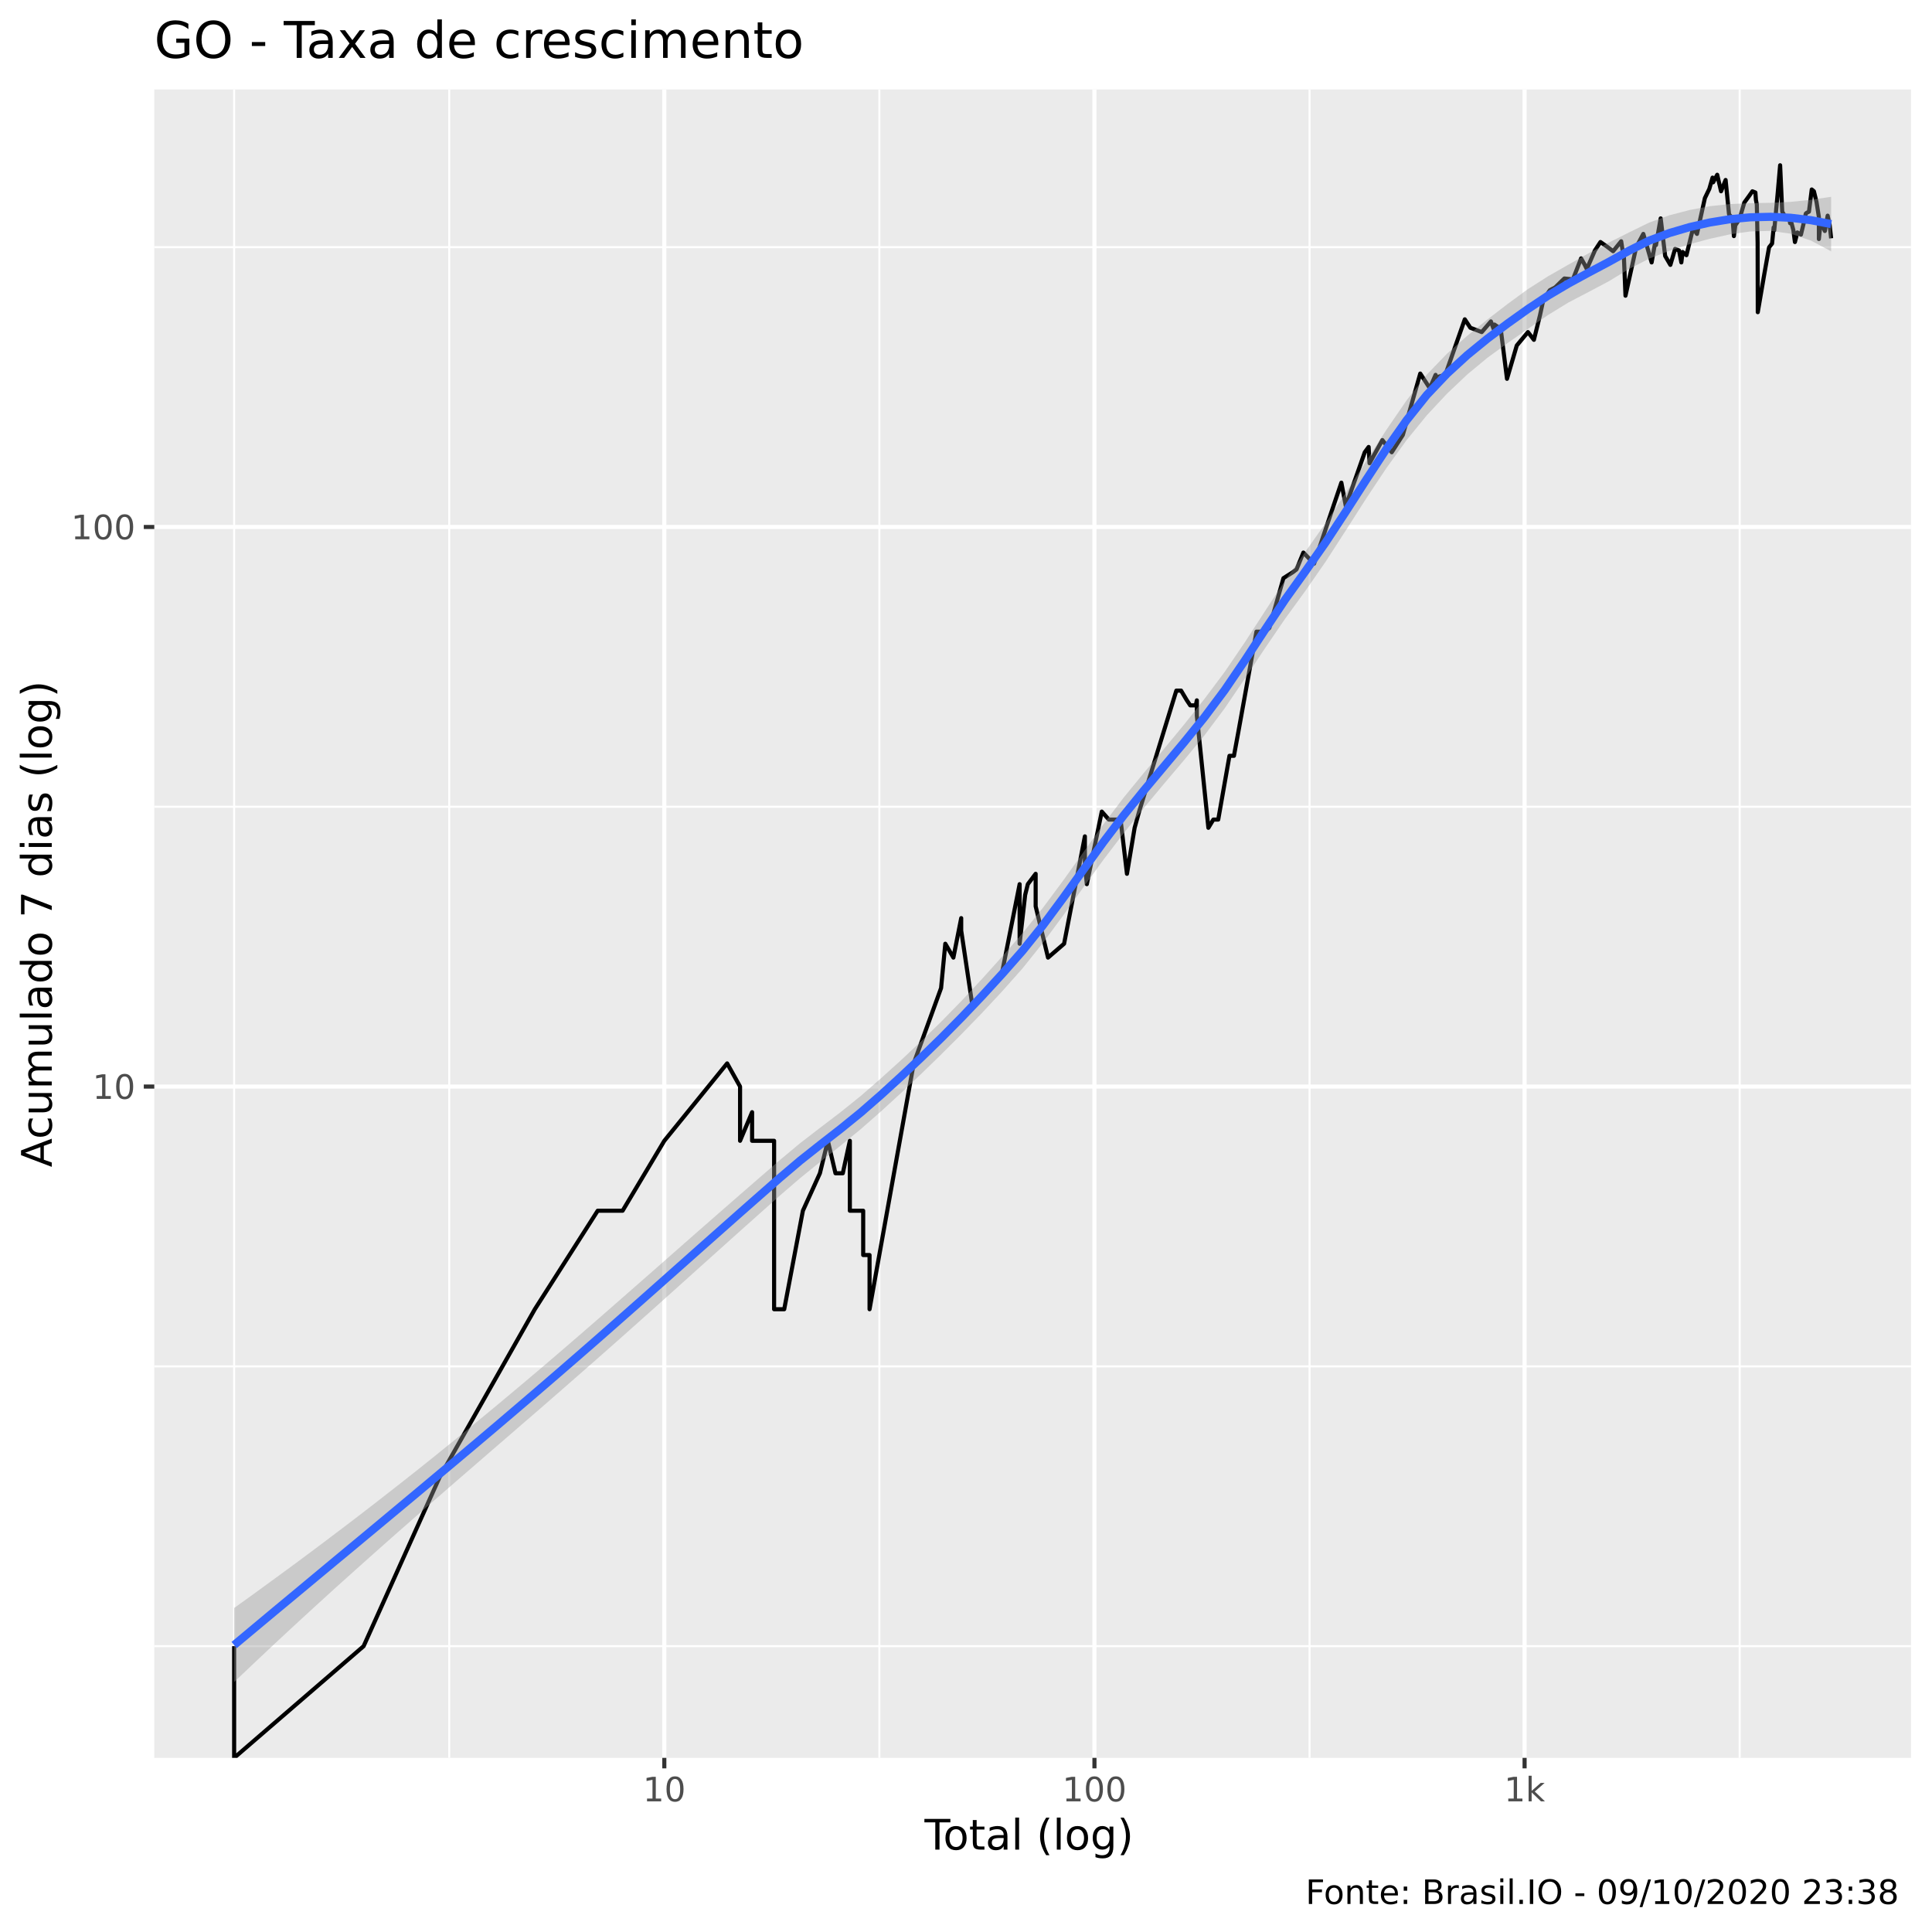
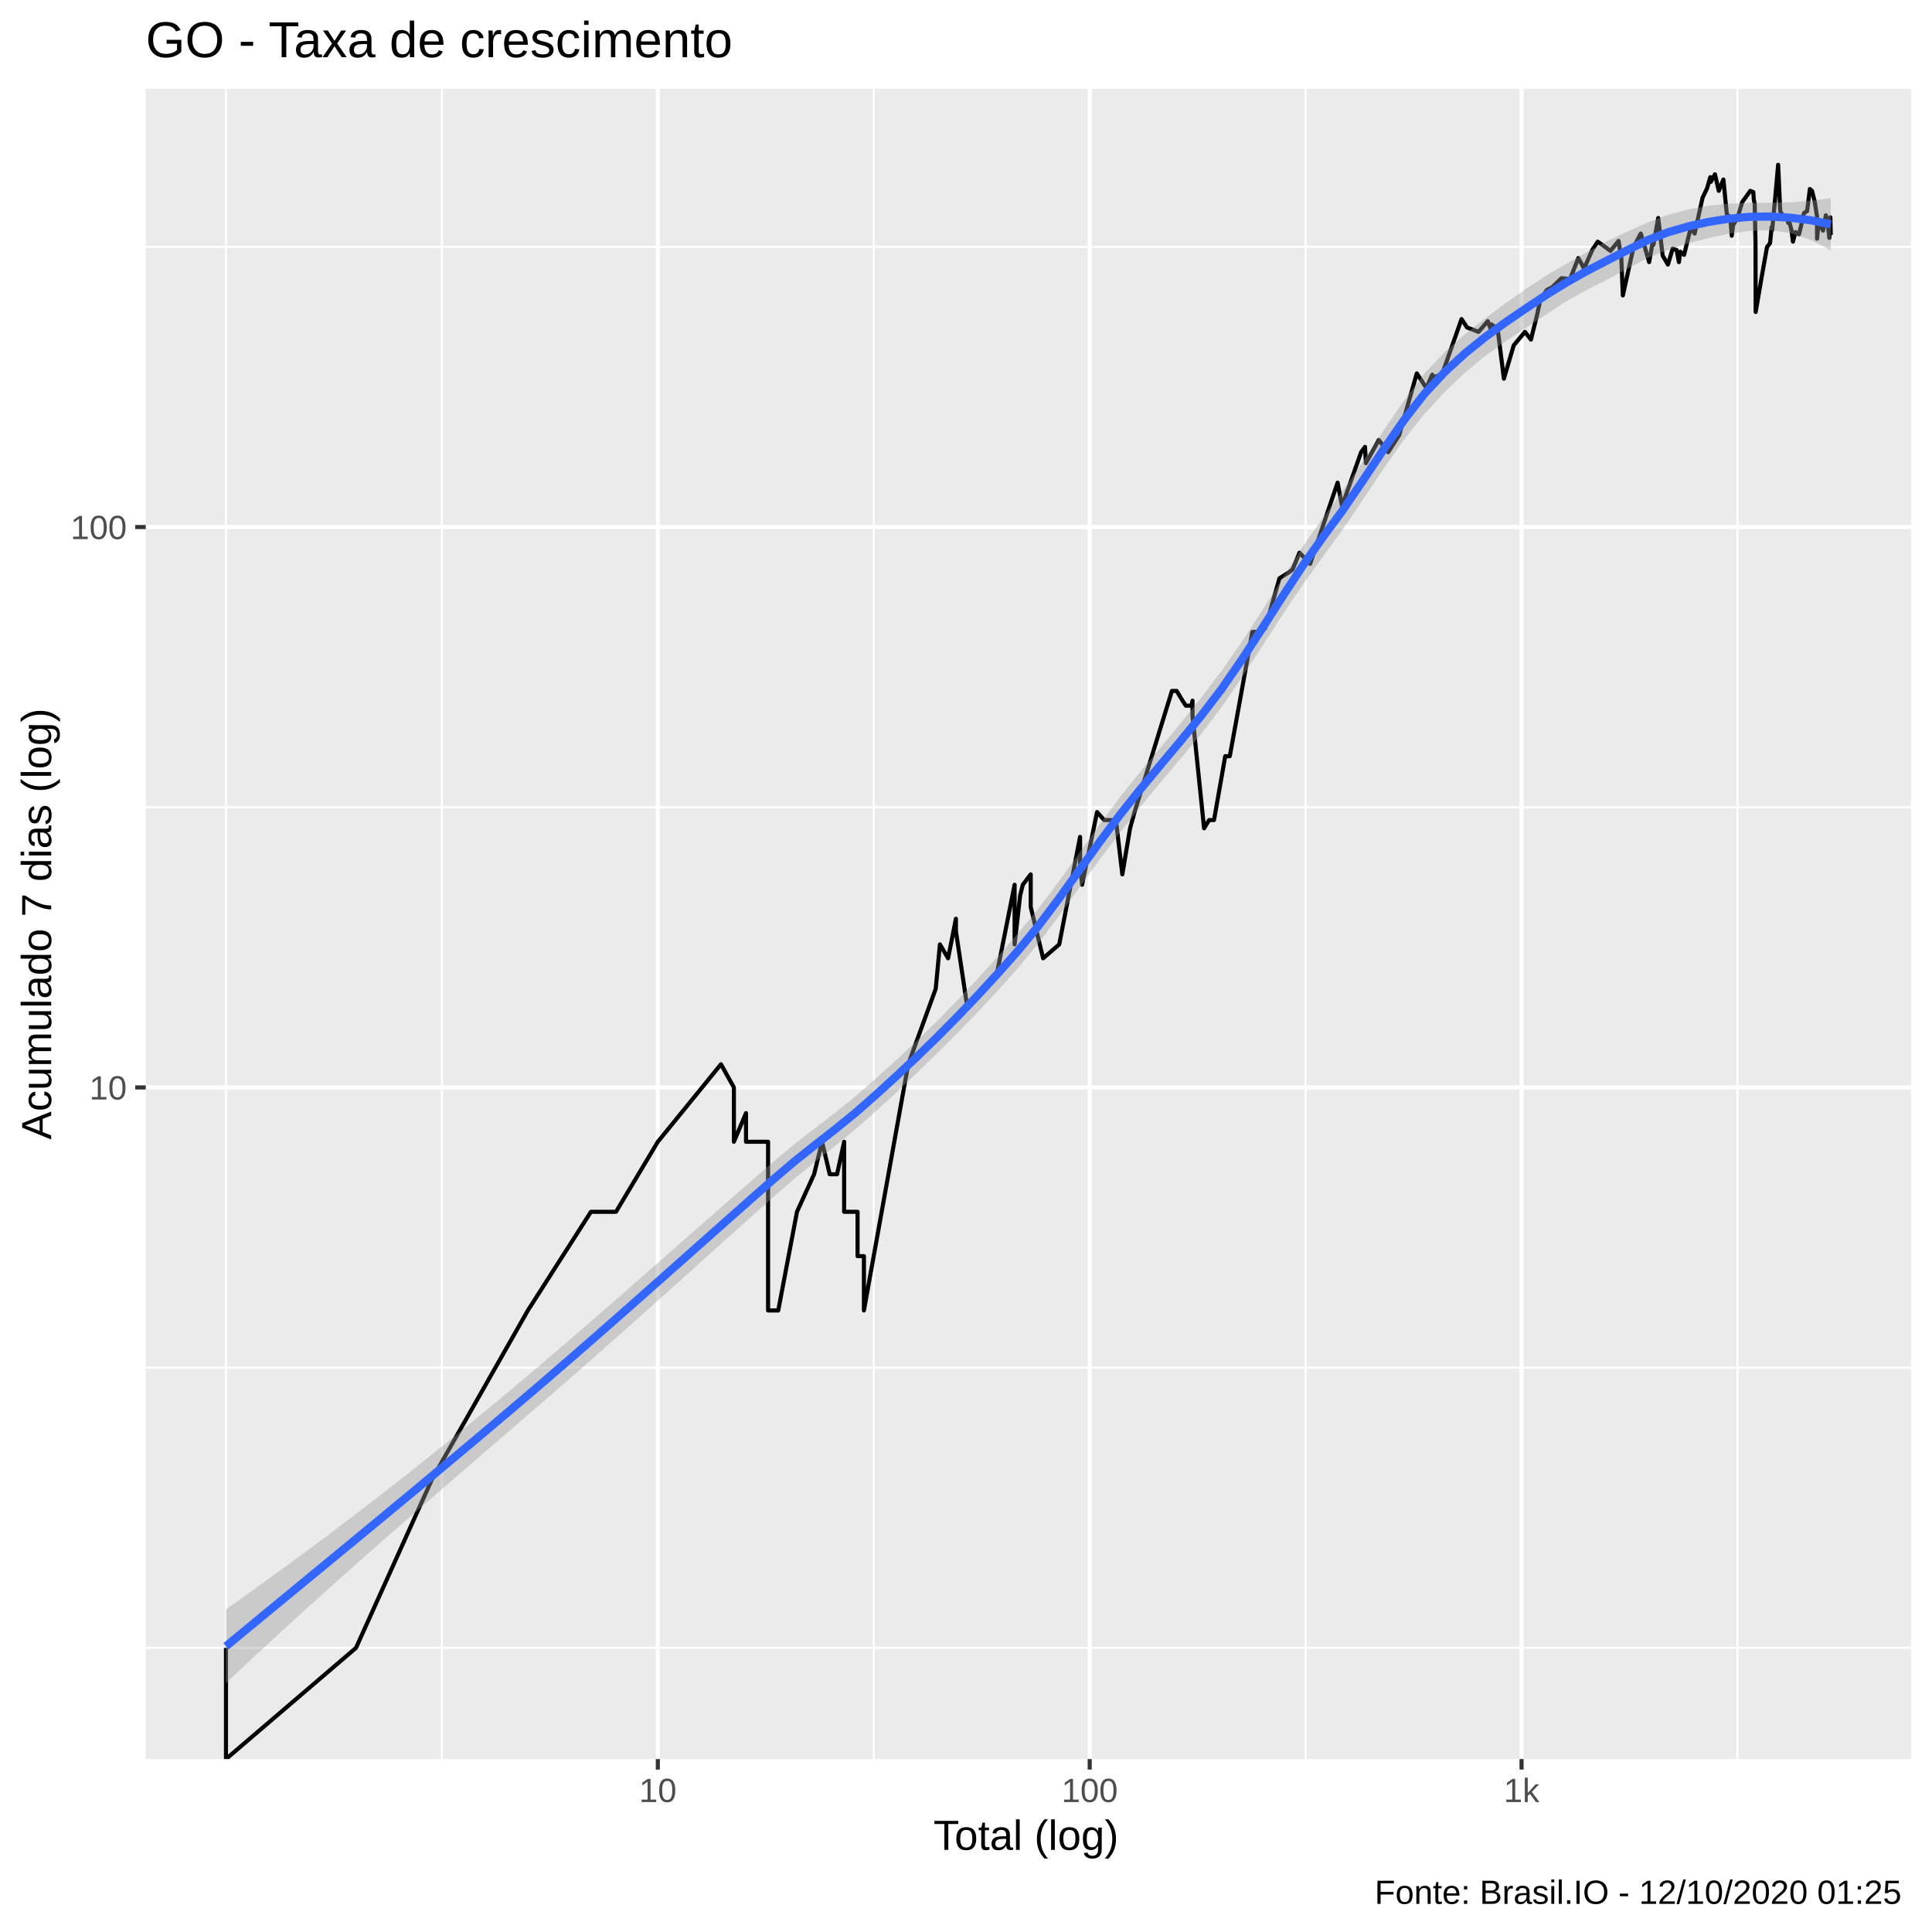
<svg xmlns="http://www.w3.org/2000/svg" viewBox="0 0 504.00 504.00">
  <defs>
    <style type="text/css">
    line, polyline, polygon, path, rect, circle {
      fill: none;
      stroke: #000000;
      stroke-linecap: round;
      stroke-linejoin: round;
      stroke-miterlimit: 10.00;
    }
  </style>
  </defs>
  <rect width="100%" height="100%" style="stroke: none; fill: #FFFFFF;" />
-   <rect x="0" y="0.00" width="504.00" height="504.00" style="stroke-width: 1.07; stroke: #FFFFFF; fill: #FFFFFF;" />
+   <rect x="-0" y="0.00" width="504.00" height="504.00" style="stroke-width: 1.07; stroke: #FFFFFF; fill: #FFFFFF;" />
  <defs>
-     <clipPath id="cpNDAuMjV8NDk4LjUyfDQ1OC41N3wyMy4zMw==">
-       <rect x="40.25" y="23.33" width="458.27" height="435.24" />
+     <clipPath id="cpMzguMDJ8NDk4LjUyfDQ1OC44OHwyMy4xOQ==">
+       <rect x="38.02" y="23.19" width="460.50" height="435.69" />
    </clipPath>
  </defs>
-   <rect x="40.25" y="23.33" width="458.27" height="435.24" style="stroke-width: 1.07; stroke: none; fill: #EBEBEB;" clip-path="url(#cpNDAuMjV8NDk4LjUyfDQ1OC41N3wyMy4zMw==)" />
-   <polyline points="40.25,429.43 498.52,429.43 " style="stroke-width: 0.53; stroke: #FFFFFF; stroke-linecap: butt;" clip-path="url(#cpNDAuMjV8NDk4LjUyfDQ1OC41N3wyMy4zMw==)" />
-   <polyline points="40.25,356.44 498.52,356.44 " style="stroke-width: 0.53; stroke: #FFFFFF; stroke-linecap: butt;" clip-path="url(#cpNDAuMjV8NDk4LjUyfDQ1OC41N3wyMy4zMw==)" />
-   <polyline points="40.25,210.46 498.52,210.46 " style="stroke-width: 0.53; stroke: #FFFFFF; stroke-linecap: butt;" clip-path="url(#cpNDAuMjV8NDk4LjUyfDQ1OC41N3wyMy4zMw==)" />
-   <polyline points="40.25,64.48 498.52,64.48 " style="stroke-width: 0.53; stroke: #FFFFFF; stroke-linecap: butt;" clip-path="url(#cpNDAuMjV8NDk4LjUyfDQ1OC41N3wyMy4zMw==)" />
-   <polyline points="61.08,458.57 61.08,23.33 " style="stroke-width: 0.53; stroke: #FFFFFF; stroke-linecap: butt;" clip-path="url(#cpNDAuMjV8NDk4LjUyfDQ1OC41N3wyMy4zMw==)" />
-   <polyline points="117.19,458.57 117.19,23.33 " style="stroke-width: 0.53; stroke: #FFFFFF; stroke-linecap: butt;" clip-path="url(#cpNDAuMjV8NDk4LjUyfDQ1OC41N3wyMy4zMw==)" />
-   <polyline points="229.40,458.57 229.40,23.33 " style="stroke-width: 0.53; stroke: #FFFFFF; stroke-linecap: butt;" clip-path="url(#cpNDAuMjV8NDk4LjUyfDQ1OC41N3wyMy4zMw==)" />
-   <polyline points="341.62,458.57 341.62,23.33 " style="stroke-width: 0.53; stroke: #FFFFFF; stroke-linecap: butt;" clip-path="url(#cpNDAuMjV8NDk4LjUyfDQ1OC41N3wyMy4zMw==)" />
-   <polyline points="453.83,458.57 453.83,23.33 " style="stroke-width: 0.53; stroke: #FFFFFF; stroke-linecap: butt;" clip-path="url(#cpNDAuMjV8NDk4LjUyfDQ1OC41N3wyMy4zMw==)" />
-   <polyline points="40.25,283.45 498.52,283.45 " style="stroke-width: 1.07; stroke: #FFFFFF; stroke-linecap: butt;" clip-path="url(#cpNDAuMjV8NDk4LjUyfDQ1OC41N3wyMy4zMw==)" />
-   <polyline points="40.25,137.47 498.52,137.47 " style="stroke-width: 1.07; stroke: #FFFFFF; stroke-linecap: butt;" clip-path="url(#cpNDAuMjV8NDk4LjUyfDQ1OC41N3wyMy4zMw==)" />
-   <polyline points="173.30,458.57 173.30,23.33 " style="stroke-width: 1.07; stroke: #FFFFFF; stroke-linecap: butt;" clip-path="url(#cpNDAuMjV8NDk4LjUyfDQ1OC41N3wyMy4zMw==)" />
-   <polyline points="285.51,458.57 285.51,23.33 " style="stroke-width: 1.07; stroke: #FFFFFF; stroke-linecap: butt;" clip-path="url(#cpNDAuMjV8NDk4LjUyfDQ1OC41N3wyMy4zMw==)" />
-   <polyline points="397.72,458.57 397.72,23.33 " style="stroke-width: 1.07; stroke: #FFFFFF; stroke-linecap: butt;" clip-path="url(#cpNDAuMjV8NDk4LjUyfDQ1OC41N3wyMy4zMw==)" />
-   <polyline points="61.08,429.43 61.08,429.43 61.08,429.43 61.08,429.43 61.08,429.43 61.08,429.43 61.08,429.43 61.08,458.57 94.86,429.43 94.86,429.43 114.62,385.49 139.52,341.54 139.52,341.54 155.92,315.84 155.92,315.84 162.42,315.84 173.30,297.60 189.69,277.41 193.06,283.45 193.06,283.45 193.06,297.60 196.20,290.13 196.20,297.60 201.94,297.60 201.94,341.54 204.58,341.54 204.58,341.54 209.45,315.84 213.89,306.07 215.96,297.60 217.95,306.07 217.95,306.07 219.86,306.07 221.70,297.60 221.70,315.84 225.18,315.84 225.18,327.40 226.84,327.40 226.84,327.40 226.84,341.54 238.36,277.41 245.50,257.75 246.60,246.19 248.71,249.81 248.71,249.81 250.75,239.51 250.75,242.76 253.64,262.12 261.42,253.66 265.99,230.65 265.99,246.19 267.43,233.47 268.13,230.65 270.17,227.95 270.17,236.42 273.40,249.81 277.59,246.19 283.01,218.18 283.01,222.88 283.01,225.36 283.52,230.65 287.42,211.72 289.26,213.80 292.32,213.80 293.99,227.95 295.99,215.95 295.99,215.95 297.16,211.72 306.87,180.16 308.11,180.16 309.62,182.70 310.50,184.01 311.94,184.01 312.22,182.70 312.22,186.70 315.23,215.95 316.53,213.80 317.80,213.80 320.73,197.17 321.90,197.17 323.04,190.98 327.77,164.78 329.97,164.78 331.13,163.82 334.81,150.83 337.23,149.29 338.23,148.53 340.01,144.15 342.80,147.04 347.25,133.78 349.92,125.91 351.08,132.01 356.02,117.98 357.04,116.60 357.27,120.84 360.62,114.80 363.06,117.98 365.95,113.48 370.50,97.45 372.99,101.27 374.50,97.79 374.50,98.47 377.03,97.79 382.12,83.30 383.57,85.50 386.54,86.63 388.93,83.85 389.63,85.78 389.86,84.67 391.49,85.78 393.13,98.82 395.68,90.13 398.59,86.63 400.15,88.65 401.74,82.23 402.63,78.13 404.32,75.69 405.71,74.97 408.09,72.65 410.32,72.88 412.46,67.40 413.42,69.10 413.95,70.19 416.06,65.34 417.51,63.14 419.21,64.33 420.81,65.54 422.92,62.94 423.32,65.54 423.61,66.57 424.04,77.14 426.82,64.53 428.69,61.02 429.61,64.13 430.86,68.46 431.91,62.55 431.99,63.93 433.22,56.97 434.39,66.78 435.75,69.10 436.98,64.93 438.01,65.34 438.61,68.46 438.94,65.74 439.94,66.57 441.67,59.52 442.69,61.02 444.75,51.68 445.91,49.27 446.75,46.34 446.90,47.56 447.97,45.59 448.97,49.90 450.16,46.95 451.05,55.91 451.97,56.97 452.32,61.59 452.69,58.78 453.78,57.15 455.04,52.84 456.24,51.19 457.15,49.90 457.93,50.22 458.07,52.17 458.30,53.34 458.51,63.34 458.55,81.44 460.21,71.75 461.49,64.53 462.28,63.53 462.69,59.33 462.85,60.07 463.76,50.22 464.38,43.11 464.93,55.22 465.97,56.97 466.72,56.44 466.98,58.23 467.17,57.51 467.84,60.07 468.24,63.14 468.88,60.64 469.81,61.21 470.74,57.33 471.07,55.74 471.26,55.56 471.90,55.22 472.63,49.43 473.19,49.90 473.87,52.67 474.49,56.62 474.49,62.36 474.84,58.96 475.44,58.96 476.05,60.26 476.78,56.26 477.29,58.60 477.69,62.17 " style="stroke-width: 1.07; stroke-linecap: butt;" clip-path="url(#cpNDAuMjV8NDk4LjUyfDQ1OC41N3wyMy4zMw==)" />
-   <polygon points="61.08,419.48 66.36,415.68 71.63,411.84 76.91,407.97 82.18,404.05 87.45,400.08 92.73,396.07 98.00,392.01 103.27,387.90 108.55,383.74 113.82,379.52 119.09,375.26 124.37,370.94 129.64,366.58 134.91,362.17 140.19,357.72 145.46,353.22 150.73,348.68 156.01,344.10 161.28,339.49 166.55,334.87 171.83,330.24 177.10,325.60 182.37,320.97 187.65,316.35 192.92,311.75 198.20,307.16 203.47,302.60 208.74,298.21 214.02,294.14 219.29,290.12 224.56,285.88 229.84,281.28 235.11,276.51 240.38,271.56 245.66,266.40 250.93,260.99 256.20,255.35 261.48,249.48 266.75,243.43 272.02,236.88 277.30,229.78 282.57,222.39 287.84,215.03 293.12,208.08 298.39,201.63 303.67,195.34 308.94,188.95 314.21,182.32 319.49,175.27 324.76,167.52 330.03,159.39 335.31,151.31 340.58,143.85 345.85,136.40 351.13,128.48 356.40,120.28 361.67,112.12 366.95,104.42 372.22,97.71 377.49,92.25 382.77,87.59 388.04,83.33 393.31,79.28 398.59,75.42 403.86,72.06 409.13,69.05 414.41,66.08 419.68,63.29 424.96,60.64 430.23,58.06 435.50,56.16 440.78,54.78 446.05,53.79 451.32,53.23 456.60,53.00 461.87,52.91 467.14,52.66 472.42,52.12 477.69,51.34 477.69,65.57 472.42,62.76 467.14,60.97 461.87,60.22 456.60,60.38 451.32,61.13 446.05,62.29 440.78,63.70 435.50,65.43 430.23,67.47 424.96,70.17 419.68,73.38 414.41,76.17 409.13,78.93 403.86,82.16 398.59,85.80 393.31,89.48 388.04,93.32 382.77,97.68 377.49,102.69 372.22,108.33 366.95,114.80 361.67,122.11 356.40,130.04 351.13,138.30 345.85,146.48 340.58,154.07 335.31,161.33 330.03,169.06 324.76,177.01 319.49,184.77 314.21,191.83 308.94,198.23 303.67,204.45 298.39,210.79 293.12,217.38 287.84,224.30 282.57,231.55 277.30,238.89 272.02,246.03 266.75,252.62 261.48,258.56 256.20,264.23 250.93,269.67 245.66,274.95 240.38,280.08 235.11,285.08 229.84,289.91 224.56,294.55 219.29,298.86 214.02,303.05 208.74,307.33 203.47,311.87 198.20,316.56 192.92,321.27 187.65,326.00 182.37,330.74 177.10,335.48 171.83,340.21 166.55,344.92 161.28,349.61 156.01,354.27 150.73,358.90 145.46,363.51 140.19,368.09 134.91,372.65 129.64,377.21 124.37,381.77 119.09,386.34 113.82,390.93 108.55,395.53 103.27,400.16 98.00,404.83 92.73,409.54 87.45,414.28 82.18,419.08 76.91,423.92 71.63,428.82 66.36,433.78 61.08,438.79 " style="stroke-width: 0.00; stroke: none; fill: #999999; fill-opacity: 0.40;" clip-path="url(#cpNDAuMjV8NDk4LjUyfDQ1OC41N3wyMy4zMw==)" />
-   <polyline points="61.08,419.48 66.36,415.68 71.63,411.84 76.91,407.97 82.18,404.05 87.45,400.08 92.73,396.07 98.00,392.01 103.27,387.90 108.55,383.74 113.82,379.52 119.09,375.26 124.37,370.94 129.64,366.58 134.91,362.17 140.19,357.72 145.46,353.22 150.73,348.68 156.01,344.10 161.28,339.49 166.55,334.87 171.83,330.24 177.10,325.60 182.37,320.97 187.65,316.35 192.92,311.75 198.20,307.16 203.47,302.60 208.74,298.21 214.02,294.14 219.29,290.12 224.56,285.88 229.84,281.28 235.11,276.51 240.38,271.56 245.66,266.40 250.93,260.99 256.20,255.35 261.48,249.48 266.75,243.43 272.02,236.88 277.30,229.78 282.57,222.39 287.84,215.03 293.12,208.08 298.39,201.63 303.67,195.34 308.94,188.95 314.21,182.32 319.49,175.27 324.76,167.52 330.03,159.39 335.31,151.31 340.58,143.85 345.85,136.40 351.13,128.48 356.40,120.28 361.67,112.12 366.95,104.42 372.22,97.71 377.49,92.25 382.77,87.59 388.04,83.33 393.31,79.28 398.59,75.42 403.86,72.06 409.13,69.05 414.41,66.08 419.68,63.29 424.96,60.64 430.23,58.06 435.50,56.16 440.78,54.78 446.05,53.79 451.32,53.23 456.60,53.00 461.87,52.91 467.14,52.66 472.42,52.12 477.69,51.34 " style="stroke-width: 2.13; stroke: none;" clip-path="url(#cpNDAuMjV8NDk4LjUyfDQ1OC41N3wyMy4zMw==)" />
-   <polyline points="477.69,65.57 472.42,62.76 467.14,60.97 461.87,60.22 456.60,60.38 451.32,61.13 446.05,62.29 440.78,63.70 435.50,65.43 430.23,67.47 424.96,70.17 419.68,73.38 414.41,76.17 409.13,78.93 403.86,82.16 398.59,85.80 393.31,89.48 388.04,93.32 382.77,97.68 377.49,102.69 372.22,108.33 366.95,114.80 361.67,122.11 356.40,130.04 351.13,138.30 345.85,146.48 340.58,154.07 335.31,161.33 330.03,169.06 324.76,177.01 319.49,184.77 314.21,191.83 308.94,198.23 303.67,204.45 298.39,210.79 293.12,217.38 287.84,224.30 282.57,231.55 277.30,238.89 272.02,246.03 266.75,252.62 261.48,258.56 256.20,264.23 250.93,269.67 245.66,274.95 240.38,280.08 235.11,285.08 229.84,289.91 224.56,294.55 219.29,298.86 214.02,303.05 208.74,307.33 203.47,311.87 198.20,316.56 192.92,321.27 187.65,326.00 182.37,330.74 177.10,335.48 171.83,340.21 166.55,344.92 161.28,349.61 156.01,354.27 150.73,358.90 145.46,363.51 140.19,368.09 134.91,372.65 129.64,377.21 124.37,381.77 119.09,386.34 113.82,390.93 108.55,395.53 103.27,400.16 98.00,404.83 92.73,409.54 87.45,414.28 82.18,419.08 76.91,423.92 71.63,428.82 66.36,433.78 61.08,438.79 " style="stroke-width: 2.13; stroke: none;" clip-path="url(#cpNDAuMjV8NDk4LjUyfDQ1OC41N3wyMy4zMw==)" />
-   <polyline points="61.08,429.14 66.36,424.73 71.63,420.33 76.91,415.95 82.18,411.56 87.45,407.18 92.73,402.80 98.00,398.42 103.27,394.03 108.55,389.63 113.82,385.22 119.09,380.80 124.37,376.36 129.64,371.90 134.91,367.41 140.19,362.90 145.46,358.36 150.73,353.79 156.01,349.19 161.28,344.55 166.55,339.90 171.83,335.22 177.10,330.54 182.37,325.86 187.65,321.18 192.92,316.51 198.20,311.86 203.47,307.24 208.74,302.77 214.02,298.59 219.29,294.49 224.56,290.21 229.84,285.60 235.11,280.79 240.38,275.82 245.66,270.67 250.93,265.33 256.20,259.79 261.48,254.02 266.75,248.03 272.02,241.45 277.30,234.33 282.57,226.97 287.84,219.67 293.12,212.73 298.39,206.21 303.67,199.90 308.94,193.59 314.21,187.08 319.49,180.02 324.76,172.27 330.03,164.23 335.31,156.32 340.58,148.96 345.85,141.44 351.13,133.39 356.40,125.16 361.67,117.11 366.95,109.61 372.22,103.02 377.49,97.47 382.77,92.63 388.04,88.33 393.31,84.38 398.59,80.61 403.86,77.11 409.13,73.99 414.41,71.12 419.68,68.33 424.96,65.40 430.23,62.76 435.50,60.79 440.78,59.24 446.05,58.04 451.32,57.18 456.60,56.69 461.87,56.56 467.14,56.81 472.42,57.44 477.69,58.45 " style="stroke-width: 2.13; stroke: #3366FF; stroke-linecap: butt;" clip-path="url(#cpNDAuMjV8NDk4LjUyfDQ1OC41N3wyMy4zMw==)" />
+   <rect x="38.02" y="23.19" width="460.50" height="435.69" style="stroke-width: 1.07; stroke: none; fill: #EBEBEB;" clip-path="url(#cpMzguMDJ8NDk4LjUyfDQ1OC44OHwyMy4xOQ==)" />
+   <polyline points="38.02,429.88 498.52,429.88 " style="stroke-width: 0.53; stroke: #FFFFFF; stroke-linecap: butt;" clip-path="url(#cpMzguMDJ8NDk4LjUyfDQ1OC44OHwyMy4xOQ==)" />
+   <polyline points="38.02,356.78 498.52,356.78 " style="stroke-width: 0.53; stroke: #FFFFFF; stroke-linecap: butt;" clip-path="url(#cpMzguMDJ8NDk4LjUyfDQ1OC44OHwyMy4xOQ==)" />
+   <polyline points="38.02,210.59 498.52,210.59 " style="stroke-width: 0.53; stroke: #FFFFFF; stroke-linecap: butt;" clip-path="url(#cpMzguMDJ8NDk4LjUyfDQ1OC44OHwyMy4xOQ==)" />
+   <polyline points="38.02,64.39 498.52,64.39 " style="stroke-width: 0.53; stroke: #FFFFFF; stroke-linecap: butt;" clip-path="url(#cpMzguMDJ8NDk4LjUyfDQ1OC44OHwyMy4xOQ==)" />
+   <polyline points="58.95,458.88 58.95,23.19 " style="stroke-width: 0.53; stroke: #FFFFFF; stroke-linecap: butt;" clip-path="url(#cpMzguMDJ8NDk4LjUyfDQ1OC44OHwyMy4xOQ==)" />
+   <polyline points="115.28,458.88 115.28,23.19 " style="stroke-width: 0.53; stroke: #FFFFFF; stroke-linecap: butt;" clip-path="url(#cpMzguMDJ8NDk4LjUyfDQ1OC44OHwyMy4xOQ==)" />
+   <polyline points="227.94,458.88 227.94,23.19 " style="stroke-width: 0.53; stroke: #FFFFFF; stroke-linecap: butt;" clip-path="url(#cpMzguMDJ8NDk4LjUyfDQ1OC44OHwyMy4xOQ==)" />
+   <polyline points="340.60,458.88 340.60,23.19 " style="stroke-width: 0.53; stroke: #FFFFFF; stroke-linecap: butt;" clip-path="url(#cpMzguMDJ8NDk4LjUyfDQ1OC44OHwyMy4xOQ==)" />
+   <polyline points="453.26,458.88 453.26,23.19 " style="stroke-width: 0.53; stroke: #FFFFFF; stroke-linecap: butt;" clip-path="url(#cpMzguMDJ8NDk4LjUyfDQ1OC44OHwyMy4xOQ==)" />
+   <polyline points="38.02,283.68 498.52,283.68 " style="stroke-width: 1.07; stroke: #FFFFFF; stroke-linecap: butt;" clip-path="url(#cpMzguMDJ8NDk4LjUyfDQ1OC44OHwyMy4xOQ==)" />
+   <polyline points="38.02,137.49 498.52,137.49 " style="stroke-width: 1.07; stroke: #FFFFFF; stroke-linecap: butt;" clip-path="url(#cpMzguMDJ8NDk4LjUyfDQ1OC44OHwyMy4xOQ==)" />
+   <polyline points="171.61,458.88 171.61,23.19 " style="stroke-width: 1.07; stroke: #FFFFFF; stroke-linecap: butt;" clip-path="url(#cpMzguMDJ8NDk4LjUyfDQ1OC44OHwyMy4xOQ==)" />
+   <polyline points="284.27,458.88 284.27,23.19 " style="stroke-width: 1.07; stroke: #FFFFFF; stroke-linecap: butt;" clip-path="url(#cpMzguMDJ8NDk4LjUyfDQ1OC44OHwyMy4xOQ==)" />
+   <polyline points="396.93,458.88 396.93,23.19 " style="stroke-width: 1.07; stroke: #FFFFFF; stroke-linecap: butt;" clip-path="url(#cpMzguMDJ8NDk4LjUyfDQ1OC44OHwyMy4xOQ==)" />
+   <polyline points="58.95,429.88 58.95,429.88 58.95,429.88 58.95,429.88 58.95,429.88 58.95,429.88 58.95,429.88 58.95,458.88 92.87,429.88 92.87,429.88 112.71,385.87 137.70,341.86 137.70,341.86 154.16,316.12 154.16,316.12 160.70,316.12 171.61,297.85 188.08,277.63 191.45,283.68 191.45,283.68 191.45,297.85 194.61,290.37 194.61,297.85 200.37,297.85 200.37,341.86 203.02,341.86 203.02,341.86 207.91,316.12 212.37,306.33 214.45,297.85 216.45,306.33 216.45,306.33 218.36,306.33 220.21,297.85 220.21,316.12 223.71,316.12 223.71,327.69 225.37,327.69 225.37,327.69 225.37,341.86 236.93,277.63 244.10,257.94 245.20,246.36 247.33,249.99 247.33,249.99 249.37,239.67 249.37,242.93 252.28,262.32 260.09,253.84 264.68,230.80 264.68,246.36 266.12,233.62 266.82,230.80 268.88,228.10 268.88,236.58 272.12,249.99 276.32,246.36 281.76,218.31 281.76,223.02 281.76,225.51 282.28,230.80 286.19,211.85 288.04,213.93 291.11,213.93 292.78,228.10 294.80,216.08 294.80,216.08 295.97,211.85 305.72,180.24 306.96,180.24 308.48,182.78 309.36,184.09 310.81,184.09 311.09,182.78 311.09,186.79 314.11,216.08 315.42,213.93 316.70,213.93 319.63,197.27 320.81,197.27 321.95,191.07 326.70,164.84 328.91,164.84 330.07,163.87 333.77,150.87 336.20,149.32 337.20,148.56 338.99,144.18 341.79,147.07 346.26,133.79 348.94,125.91 350.10,132.02 355.07,117.97 356.09,116.58 356.32,120.83 359.68,114.78 362.13,117.97 365.03,113.46 369.60,97.41 372.10,101.24 373.62,97.75 373.62,98.43 376.16,97.75 381.27,83.24 382.73,85.44 385.71,86.57 388.11,83.78 388.81,85.72 389.04,84.61 390.68,85.72 392.32,98.78 394.89,90.08 397.81,86.57 399.37,88.59 400.97,82.17 401.86,78.06 403.56,75.61 404.95,74.90 407.34,72.57 409.58,72.80 411.73,67.32 412.69,69.02 413.22,70.11 415.35,65.25 416.80,63.05 418.50,64.24 420.11,65.45 422.23,62.85 422.64,65.45 422.92,66.48 423.35,77.07 426.15,64.44 428.03,60.92 428.95,64.04 430.21,68.38 431.26,62.46 431.33,63.84 432.58,56.87 433.74,66.69 435.11,69.02 436.35,64.84 437.39,65.25 437.98,68.38 438.32,65.66 439.32,66.48 441.06,59.42 442.08,60.92 444.15,51.57 445.31,49.16 446.16,46.22 446.30,47.44 447.38,45.47 448.38,49.79 449.58,46.83 450.47,55.81 451.40,56.87 451.75,61.49 452.12,58.68 453.21,57.05 454.48,52.73 455.69,51.08 456.59,49.79 457.38,50.11 457.52,52.06 457.75,53.23 457.96,63.24 458.00,81.38 459.67,71.67 460.96,64.44 461.75,63.44 462.16,59.23 462.32,59.98 463.23,50.11 463.86,42.99 464.41,55.11 465.45,56.87 466.21,56.34 466.47,58.13 466.66,57.41 467.33,59.98 467.73,63.05 468.38,60.54 469.31,61.11 470.24,57.23 470.58,55.64 470.76,55.46 471.41,55.11 472.14,49.31 472.70,49.79 473.39,52.56 474.01,56.52 474.01,62.27 474.36,58.86 474.96,58.86 475.57,60.17 476.31,56.16 476.82,58.50 477.22,62.07 477.49,56.69 477.59,61.30 " style="stroke-width: 1.07; stroke-linecap: butt;" clip-path="url(#cpMzguMDJ8NDk4LjUyfDQ1OC44OHwyMy4xOQ==)" />
+   <polygon points="58.95,419.85 64.25,416.07 69.55,412.25 74.85,408.39 80.15,404.48 85.45,400.53 90.75,396.53 96.05,392.48 101.35,388.37 106.65,384.22 111.95,380.01 117.24,375.75 122.54,371.43 127.84,367.07 133.14,362.66 138.44,358.20 143.74,353.69 149.04,349.15 154.34,344.56 159.64,339.94 164.94,335.30 170.24,330.65 175.54,325.99 180.83,321.34 186.13,316.69 191.43,312.05 196.73,307.42 202.03,302.81 207.33,298.38 212.63,294.28 217.93,290.22 223.23,285.93 228.53,281.29 233.83,276.50 239.13,271.54 244.43,266.37 249.72,260.97 255.02,255.33 260.32,249.47 265.62,243.42 270.92,236.97 276.22,229.94 281.52,222.55 286.82,215.11 292.12,207.97 297.42,201.38 302.72,195.04 308.02,188.65 313.31,182.04 318.61,175.10 323.91,167.47 329.21,159.33 334.51,150.94 339.81,142.70 345.11,135.05 350.41,127.86 355.71,120.15 361.01,112.18 366.31,104.41 371.61,97.43 376.90,91.80 382.20,87.12 387.50,82.98 392.80,79.08 398.10,75.34 403.40,71.84 408.70,68.76 414.00,65.77 419.30,62.88 424.60,60.38 429.90,58.00 435.20,56.01 440.49,54.62 445.79,53.66 451.09,53.12 456.39,52.92 461.69,52.90 466.99,52.76 472.29,52.36 477.59,51.72 477.59,65.31 472.29,62.55 466.99,60.79 461.69,60.07 456.39,60.23 451.09,60.95 445.79,62.08 440.49,63.45 435.20,65.14 429.90,67.23 424.60,70.06 419.30,72.95 414.00,75.58 408.70,78.56 403.40,81.99 398.10,85.51 392.80,89.00 387.50,92.80 382.20,97.19 376.90,102.24 371.61,107.96 366.31,114.64 361.01,122.12 355.71,130.07 350.41,137.96 345.11,145.20 339.81,152.58 334.51,160.48 329.21,168.68 323.91,176.85 318.61,184.59 313.31,191.49 308.02,197.85 302.72,204.12 297.42,210.56 292.12,217.26 286.82,224.31 281.52,231.63 276.22,238.97 270.92,246.04 265.62,252.49 260.32,258.41 255.02,264.07 249.72,269.52 244.43,274.81 239.13,279.96 233.83,284.98 228.53,289.85 223.23,294.53 217.93,298.88 212.63,303.10 207.33,307.42 202.03,312.01 196.73,316.74 191.43,321.49 186.13,326.25 180.83,331.01 175.54,335.77 170.24,340.52 164.94,345.25 159.64,349.95 154.34,354.63 149.04,359.27 143.74,363.88 138.44,368.47 133.14,373.05 127.84,377.62 122.54,382.19 117.24,386.76 111.95,391.35 106.65,395.95 101.35,400.58 96.05,405.25 90.75,409.95 85.45,414.68 80.15,419.46 74.85,424.29 69.55,429.17 64.25,434.09 58.95,439.07 " style="stroke-width: 0.00; stroke: none; fill: #999999; fill-opacity: 0.40;" clip-path="url(#cpMzguMDJ8NDk4LjUyfDQ1OC44OHwyMy4xOQ==)" />
+   <polyline points="58.95,419.85 64.25,416.07 69.55,412.25 74.85,408.39 80.15,404.48 85.45,400.53 90.75,396.53 96.05,392.48 101.35,388.37 106.65,384.22 111.95,380.01 117.24,375.75 122.54,371.43 127.84,367.07 133.14,362.66 138.44,358.20 143.74,353.69 149.04,349.15 154.34,344.56 159.64,339.94 164.94,335.30 170.24,330.65 175.54,325.99 180.83,321.34 186.13,316.69 191.43,312.05 196.73,307.42 202.03,302.81 207.33,298.38 212.63,294.28 217.93,290.22 223.23,285.93 228.53,281.29 233.83,276.50 239.13,271.54 244.43,266.37 249.72,260.97 255.02,255.33 260.32,249.47 265.62,243.42 270.92,236.97 276.22,229.94 281.52,222.55 286.82,215.11 292.12,207.97 297.42,201.38 302.72,195.04 308.02,188.65 313.31,182.04 318.61,175.10 323.91,167.47 329.21,159.33 334.51,150.94 339.81,142.70 345.11,135.05 350.41,127.86 355.71,120.15 361.01,112.18 366.31,104.41 371.61,97.43 376.90,91.80 382.20,87.12 387.50,82.98 392.80,79.08 398.10,75.34 403.40,71.84 408.70,68.76 414.00,65.77 419.30,62.88 424.60,60.38 429.90,58.00 435.20,56.01 440.49,54.62 445.79,53.66 451.09,53.12 456.39,52.92 461.69,52.90 466.99,52.76 472.29,52.36 477.59,51.72 " style="stroke-width: 2.13; stroke: none;" clip-path="url(#cpMzguMDJ8NDk4LjUyfDQ1OC44OHwyMy4xOQ==)" />
+   <polyline points="477.59,65.31 472.29,62.55 466.99,60.79 461.69,60.07 456.39,60.23 451.09,60.95 445.79,62.08 440.49,63.45 435.20,65.14 429.90,67.23 424.60,70.06 419.30,72.95 414.00,75.58 408.70,78.56 403.40,81.99 398.10,85.51 392.80,89.00 387.50,92.80 382.20,97.19 376.90,102.24 371.61,107.96 366.31,114.64 361.01,122.12 355.71,130.07 350.41,137.96 345.11,145.20 339.81,152.58 334.51,160.48 329.21,168.68 323.91,176.85 318.61,184.59 313.31,191.49 308.02,197.85 302.72,204.12 297.42,210.56 292.12,217.26 286.82,224.31 281.52,231.63 276.22,238.97 270.92,246.04 265.62,252.49 260.32,258.41 255.02,264.07 249.72,269.52 244.43,274.81 239.13,279.96 233.83,284.98 228.53,289.85 223.23,294.53 217.93,298.88 212.63,303.10 207.33,307.42 202.03,312.01 196.73,316.74 191.43,321.49 186.13,326.25 180.83,331.01 175.54,335.77 170.24,340.52 164.94,345.25 159.64,349.95 154.34,354.63 149.04,359.27 143.74,363.88 138.44,368.47 133.14,373.05 127.84,377.62 122.54,382.19 117.24,386.76 111.95,391.35 106.65,395.95 101.35,400.58 96.05,405.25 90.75,409.95 85.45,414.68 80.15,419.46 74.85,424.29 69.55,429.17 64.25,434.09 58.95,439.07 " style="stroke-width: 2.13; stroke: none;" clip-path="url(#cpMzguMDJ8NDk4LjUyfDQ1OC44OHwyMy4xOQ==)" />
+   <polyline points="58.95,429.46 64.25,425.08 69.55,420.71 74.85,416.34 80.15,411.97 85.45,407.61 90.75,403.24 96.05,398.86 101.35,394.48 106.65,390.09 111.95,385.68 117.24,381.25 122.54,376.81 127.84,372.34 133.14,367.85 138.44,363.34 143.74,358.79 149.04,354.21 154.34,349.59 159.64,344.94 164.94,340.27 170.24,335.58 175.54,330.88 180.83,326.18 186.13,321.47 191.43,316.77 196.73,312.08 202.03,307.41 207.33,302.90 212.63,298.69 217.93,294.55 223.23,290.23 228.53,285.57 233.83,280.74 239.13,275.75 244.43,270.59 249.72,265.25 255.02,259.70 260.32,253.94 265.62,247.95 270.92,241.50 276.22,234.45 281.52,227.09 286.82,219.71 292.12,212.62 297.42,205.97 302.72,199.58 308.02,193.25 313.31,186.76 318.61,179.84 323.91,172.16 329.21,164.00 334.51,155.71 339.81,147.64 345.11,140.12 350.41,132.91 355.71,125.11 361.01,117.15 366.31,109.52 371.61,102.70 376.90,97.02 382.20,92.16 387.50,87.89 392.80,84.04 398.10,80.43 403.40,76.91 408.70,73.66 414.00,70.67 419.30,67.92 424.60,65.22 429.90,62.61 435.20,60.57 440.49,59.04 445.79,57.87 451.09,57.04 456.39,56.57 461.69,56.49 466.99,56.78 472.29,57.45 477.59,58.51 " style="stroke-width: 2.13; stroke: #3366FF; stroke-linecap: butt;" clip-path="url(#cpMzguMDJ8NDk4LjUyfDQ1OC44OHwyMy4xOQ==)" />
  <defs>
    <clipPath id="cpMC4wMHw1MDQuMDB8NTA0LjAwfDAuMDA=">
      <rect x="0.00" y="0.00" width="504.00" height="504.00" />
    </clipPath>
  </defs>
  <g clip-path="url(#cpMC4wMHw1MDQuMDB8NTA0LjAwfDAuMDA=)">
-     <text x="24.13" y="286.66" style="font-size: 8.80px; fill: #4D4D4D; font-family: DejaVu Sans;" textLength="11.20px" lengthAdjust="spacingAndGlyphs">10</text>
+     <text x="23.30" y="286.83" style="font-size: 8.80px; fill: #4D4D4D; font-family: Arial;" textLength="9.79px" lengthAdjust="spacingAndGlyphs">10</text>
  </g>
  <g clip-path="url(#cpMC4wMHw1MDQuMDB8NTA0LjAwfDAuMDA=)">
-     <text x="18.53" y="140.68" style="font-size: 8.80px; fill: #4D4D4D; font-family: DejaVu Sans;" textLength="16.80px" lengthAdjust="spacingAndGlyphs">100</text>
+     <text x="18.41" y="140.64" style="font-size: 8.80px; fill: #4D4D4D; font-family: Arial;" textLength="14.68px" lengthAdjust="spacingAndGlyphs">100</text>
  </g>
-   <polyline points="37.51,283.45 40.25,283.45 " style="stroke-width: 1.07; stroke: #333333; stroke-linecap: butt;" clip-path="url(#cpMC4wMHw1MDQuMDB8NTA0LjAwfDAuMDA=)" />
-   <polyline points="37.51,137.47 40.25,137.47 " style="stroke-width: 1.07; stroke: #333333; stroke-linecap: butt;" clip-path="url(#cpMC4wMHw1MDQuMDB8NTA0LjAwfDAuMDA=)" />
-   <polyline points="173.30,461.31 173.30,458.57 " style="stroke-width: 1.07; stroke: #333333; stroke-linecap: butt;" clip-path="url(#cpMC4wMHw1MDQuMDB8NTA0LjAwfDAuMDA=)" />
-   <polyline points="285.51,461.31 285.51,458.57 " style="stroke-width: 1.07; stroke: #333333; stroke-linecap: butt;" clip-path="url(#cpMC4wMHw1MDQuMDB8NTA0LjAwfDAuMDA=)" />
-   <polyline points="397.72,461.31 397.72,458.57 " style="stroke-width: 1.07; stroke: #333333; stroke-linecap: butt;" clip-path="url(#cpMC4wMHw1MDQuMDB8NTA0LjAwfDAuMDA=)" />
+   <polyline points="35.28,283.68 38.02,283.68 " style="stroke-width: 1.07; stroke: #333333; stroke-linecap: butt;" clip-path="url(#cpMC4wMHw1MDQuMDB8NTA0LjAwfDAuMDA=)" />
+   <polyline points="35.28,137.49 38.02,137.49 " style="stroke-width: 1.07; stroke: #333333; stroke-linecap: butt;" clip-path="url(#cpMC4wMHw1MDQuMDB8NTA0LjAwfDAuMDA=)" />
+   <polyline points="171.61,461.62 171.61,458.88 " style="stroke-width: 1.07; stroke: #333333; stroke-linecap: butt;" clip-path="url(#cpMC4wMHw1MDQuMDB8NTA0LjAwfDAuMDA=)" />
+   <polyline points="284.27,461.62 284.27,458.88 " style="stroke-width: 1.07; stroke: #333333; stroke-linecap: butt;" clip-path="url(#cpMC4wMHw1MDQuMDB8NTA0LjAwfDAuMDA=)" />
+   <polyline points="396.93,461.62 396.93,458.88 " style="stroke-width: 1.07; stroke: #333333; stroke-linecap: butt;" clip-path="url(#cpMC4wMHw1MDQuMDB8NTA0LjAwfDAuMDA=)" />
  <g clip-path="url(#cpMC4wMHw1MDQuMDB8NTA0LjAwfDAuMDA=)">
-     <text x="167.70" y="469.92" style="font-size: 8.80px; fill: #4D4D4D; font-family: DejaVu Sans;" textLength="11.20px" lengthAdjust="spacingAndGlyphs">10</text>
+     <text x="166.72" y="470.11" style="font-size: 8.80px; fill: #4D4D4D; font-family: Arial;" textLength="9.79px" lengthAdjust="spacingAndGlyphs">10</text>
  </g>
  <g clip-path="url(#cpMC4wMHw1MDQuMDB8NTA0LjAwfDAuMDA=)">
-     <text x="277.11" y="469.92" style="font-size: 8.80px; fill: #4D4D4D; font-family: DejaVu Sans;" textLength="16.80px" lengthAdjust="spacingAndGlyphs">100</text>
+     <text x="276.93" y="470.11" style="font-size: 8.80px; fill: #4D4D4D; font-family: Arial;" textLength="14.68px" lengthAdjust="spacingAndGlyphs">100</text>
  </g>
  <g clip-path="url(#cpMC4wMHw1MDQuMDB8NTA0LjAwfDAuMDA=)">
-     <text x="392.37" y="469.92" style="font-size: 8.80px; fill: #4D4D4D; font-family: DejaVu Sans;" textLength="10.69px" lengthAdjust="spacingAndGlyphs">1k</text>
+     <text x="392.29" y="470.11" style="font-size: 8.80px; fill: #4D4D4D; font-family: Arial;" textLength="9.29px" lengthAdjust="spacingAndGlyphs">1k</text>
  </g>
  <g clip-path="url(#cpMC4wMHw1MDQuMDB8NTA0LjAwfDAuMDA=)">
-     <text x="241.18" y="482.51" style="font-size: 11.00px; font-family: DejaVu Sans;" textLength="56.41px" lengthAdjust="spacingAndGlyphs">Total (log)</text>
+     <text x="243.51" y="482.57" style="font-size: 11.00px; font-family: Arial;" textLength="49.52px" lengthAdjust="spacingAndGlyphs">Total (log)</text>
  </g>
  <g clip-path="url(#cpMC4wMHw1MDQuMDB8NTA0LjAwfDAuMDA=)">
-     <text transform="translate(13.50,304.49) rotate(-90)" style="font-size: 11.00px; font-family: DejaVu Sans;" textLength="127.09px" lengthAdjust="spacingAndGlyphs">Acumulado 7 dias (log)</text>
+     <text transform="translate(13.35,297.28) rotate(-90)" style="font-size: 11.00px; font-family: Arial;" textLength="112.50px" lengthAdjust="spacingAndGlyphs">Acumulado 7 dias (log)</text>
  </g>
  <g clip-path="url(#cpMC4wMHw1MDQuMDB8NTA0LjAwfDAuMDA=)">
-     <text x="40.25" y="15.10" style="font-size: 13.20px; font-family: DejaVu Sans;" textLength="171.92px" lengthAdjust="spacingAndGlyphs">GO - Taxa de crescimento</text>
+     <text x="38.02" y="14.93" style="font-size: 13.20px; font-family: Arial;" textLength="154.78px" lengthAdjust="spacingAndGlyphs">GO - Taxa de crescimento</text>
  </g>
  <g clip-path="url(#cpMC4wMHw1MDQuMDB8NTA0LjAwfDAuMDA=)">
-     <text x="340.58" y="496.69" style="font-size: 8.80px; font-family: DejaVu Sans;" textLength="157.94px" lengthAdjust="spacingAndGlyphs">Fonte: Brasil.IO -  09/10/2020 23:38</text>
+     <text x="358.61" y="496.67" style="font-size: 8.80px; font-family: Arial;" textLength="139.91px" lengthAdjust="spacingAndGlyphs">Fonte: Brasil.IO -  12/10/2020 01:25</text>
  </g>
</svg>
